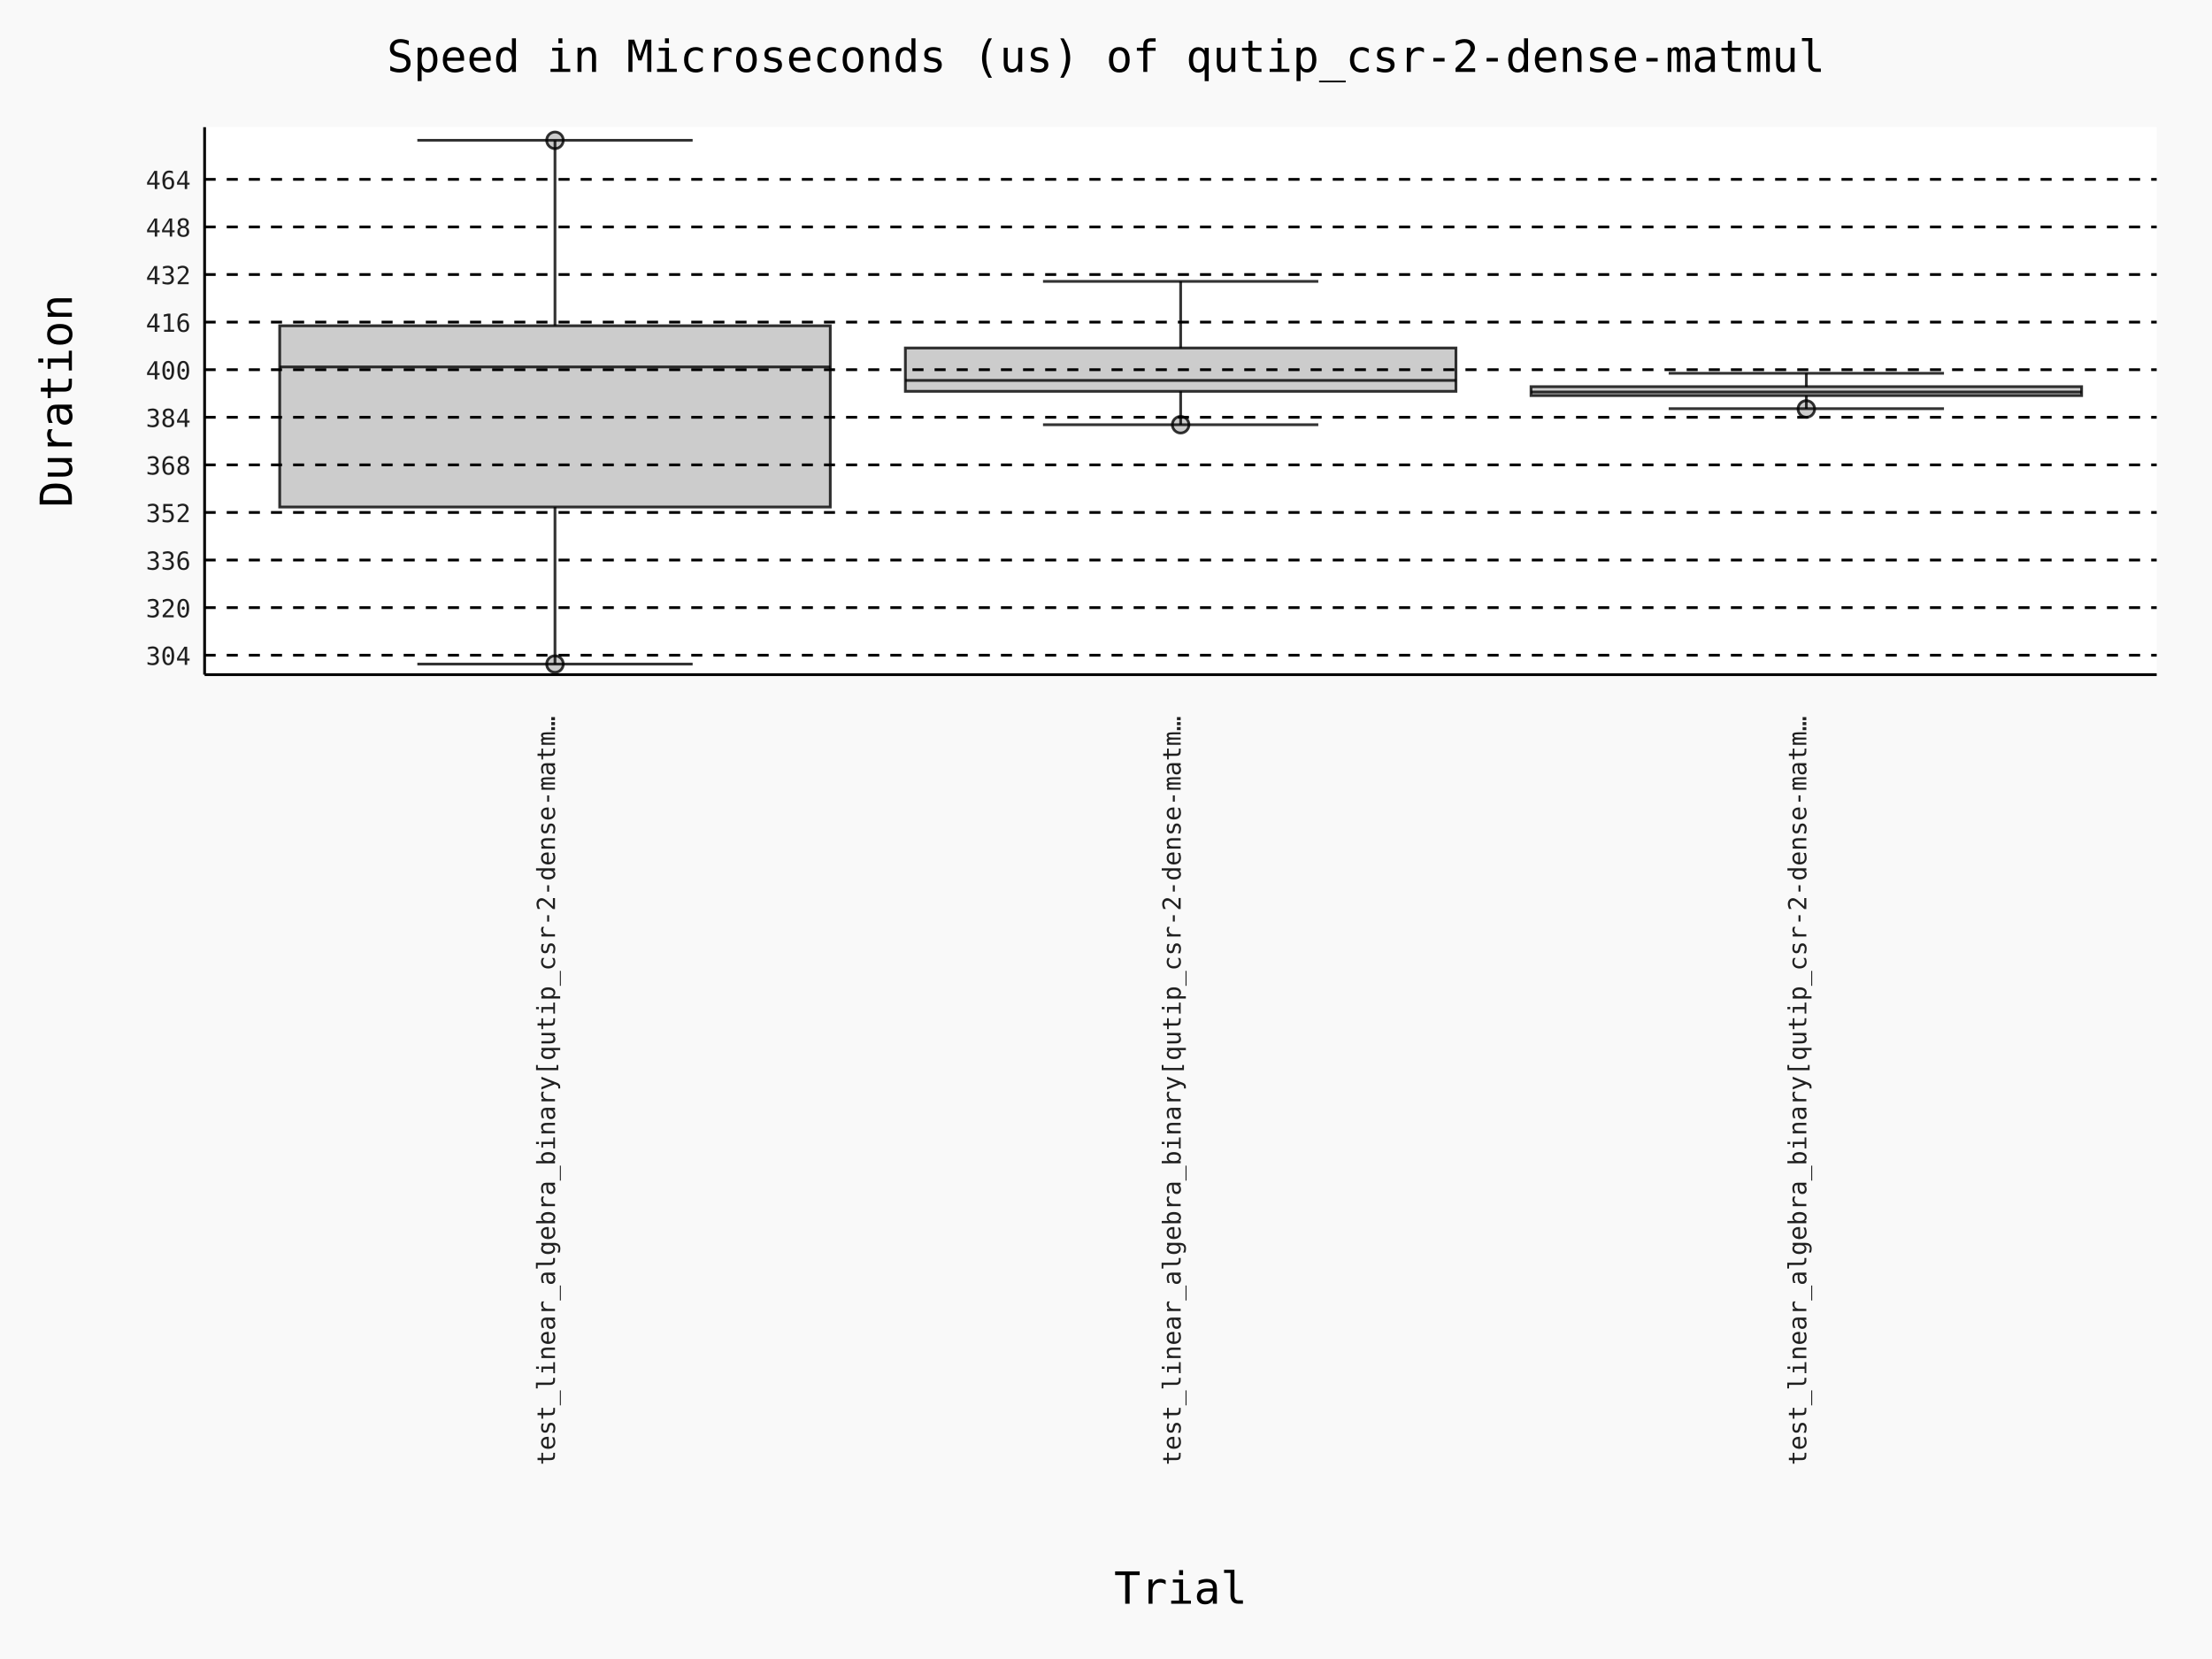
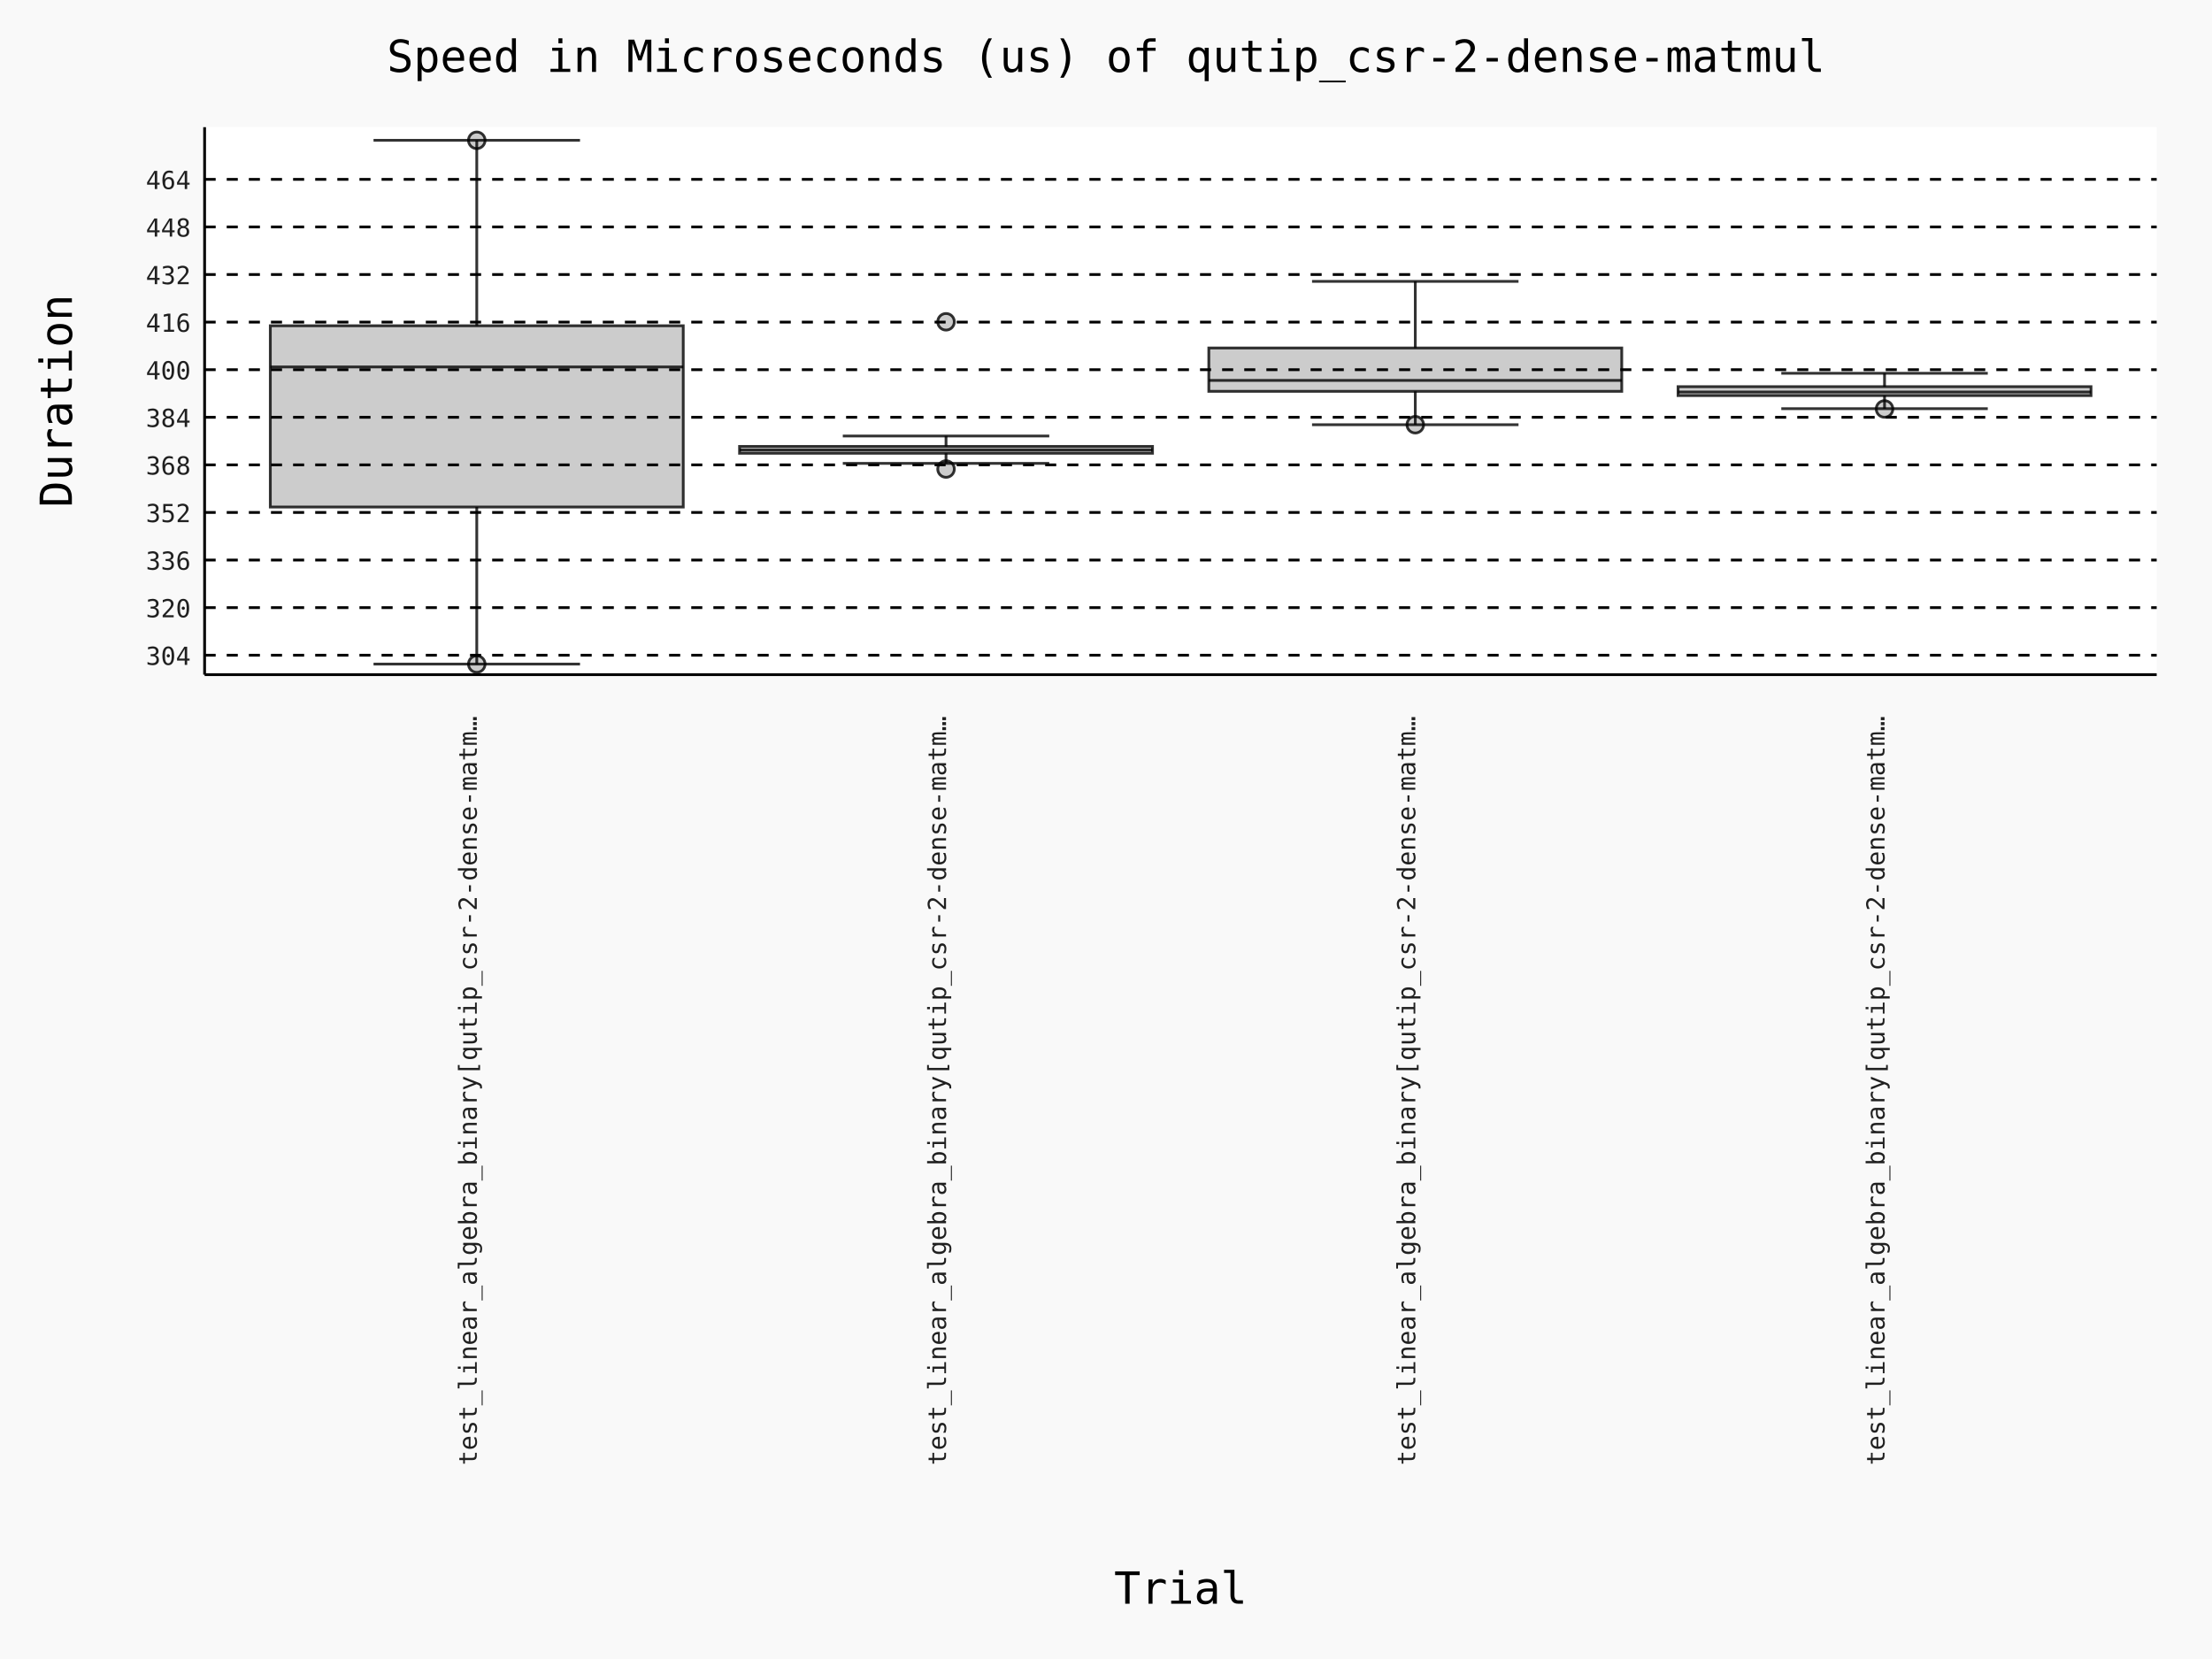
- <svg xmlns="http://www.w3.org/2000/svg" id="chart-d3bfd0a0-e7a8-4362-9749-dc598865795d" class="pygal-chart" viewBox="0 0 800 600">
+ <svg xmlns="http://www.w3.org/2000/svg" id="chart-349de03b-46e4-40f7-91cb-d4cf20ae14fc" class="pygal-chart" viewBox="0 0 800 600">
  <defs>
-     <style type="text/css">#chart-d3bfd0a0-e7a8-4362-9749-dc598865795d{-webkit-user-select:none;-webkit-font-smoothing:antialiased;font-family:Consolas,"Deja Vu Sans Mono","Bitstream Vera Sans Mono","Courier New",monospace}#chart-d3bfd0a0-e7a8-4362-9749-dc598865795d .title{font-family:Consolas,"Deja Vu Sans Mono","Bitstream Vera Sans Mono","Courier New",monospace;font-size:16px}#chart-d3bfd0a0-e7a8-4362-9749-dc598865795d .legends .legend text{font-family:Consolas,"Deja Vu Sans Mono","Bitstream Vera Sans Mono","Courier New",monospace;font-size:14px}#chart-d3bfd0a0-e7a8-4362-9749-dc598865795d .axis text{font-family:Consolas,"Deja Vu Sans Mono","Bitstream Vera Sans Mono","Courier New",monospace;font-size:10px}#chart-d3bfd0a0-e7a8-4362-9749-dc598865795d .axis text.major{font-family:Consolas,"Deja Vu Sans Mono","Bitstream Vera Sans Mono","Courier New",monospace;font-size:10px}#chart-d3bfd0a0-e7a8-4362-9749-dc598865795d .text-overlay text.value{font-family:Consolas,"Deja Vu Sans Mono","Bitstream Vera Sans Mono","Courier New",monospace;font-size:16px}#chart-d3bfd0a0-e7a8-4362-9749-dc598865795d .text-overlay text.label{font-family:Consolas,"Deja Vu Sans Mono","Bitstream Vera Sans Mono","Courier New",monospace;font-size:10px}#chart-d3bfd0a0-e7a8-4362-9749-dc598865795d .tooltip{font-family:Consolas,"Deja Vu Sans Mono","Bitstream Vera Sans Mono","Courier New",monospace;font-size:14px}#chart-d3bfd0a0-e7a8-4362-9749-dc598865795d text.no_data{font-family:Consolas,"Deja Vu Sans Mono","Bitstream Vera Sans Mono","Courier New",monospace;font-size:64px}
- #chart-d3bfd0a0-e7a8-4362-9749-dc598865795d{background-color:rgba(249,249,249,1)}#chart-d3bfd0a0-e7a8-4362-9749-dc598865795d path,#chart-d3bfd0a0-e7a8-4362-9749-dc598865795d line,#chart-d3bfd0a0-e7a8-4362-9749-dc598865795d rect,#chart-d3bfd0a0-e7a8-4362-9749-dc598865795d circle{-webkit-transition:150ms;-moz-transition:150ms;transition:150ms}#chart-d3bfd0a0-e7a8-4362-9749-dc598865795d .graph &gt; .background{fill:rgba(249,249,249,1)}#chart-d3bfd0a0-e7a8-4362-9749-dc598865795d .plot &gt; .background{fill:rgba(255,255,255,1)}#chart-d3bfd0a0-e7a8-4362-9749-dc598865795d .graph{fill:rgba(0,0,0,.87)}#chart-d3bfd0a0-e7a8-4362-9749-dc598865795d text.no_data{fill:rgba(0,0,0,1)}#chart-d3bfd0a0-e7a8-4362-9749-dc598865795d .title{fill:rgba(0,0,0,1)}#chart-d3bfd0a0-e7a8-4362-9749-dc598865795d .legends .legend text{fill:rgba(0,0,0,.87)}#chart-d3bfd0a0-e7a8-4362-9749-dc598865795d .legends .legend:hover text{fill:rgba(0,0,0,1)}#chart-d3bfd0a0-e7a8-4362-9749-dc598865795d .axis .line{stroke:rgba(0,0,0,1)}#chart-d3bfd0a0-e7a8-4362-9749-dc598865795d .axis .guide.line{stroke:rgba(0,0,0,.54)}#chart-d3bfd0a0-e7a8-4362-9749-dc598865795d .axis .major.line{stroke:rgba(0,0,0,.87)}#chart-d3bfd0a0-e7a8-4362-9749-dc598865795d .axis text.major{fill:rgba(0,0,0,1)}#chart-d3bfd0a0-e7a8-4362-9749-dc598865795d .axis.y .guides:hover .guide.line,#chart-d3bfd0a0-e7a8-4362-9749-dc598865795d .line-graph .axis.x .guides:hover .guide.line,#chart-d3bfd0a0-e7a8-4362-9749-dc598865795d .stackedline-graph .axis.x .guides:hover .guide.line,#chart-d3bfd0a0-e7a8-4362-9749-dc598865795d .xy-graph .axis.x .guides:hover .guide.line{stroke:rgba(0,0,0,1)}#chart-d3bfd0a0-e7a8-4362-9749-dc598865795d .axis .guides:hover text{fill:rgba(0,0,0,1)}#chart-d3bfd0a0-e7a8-4362-9749-dc598865795d .reactive{fill-opacity:.7;stroke-opacity:.8;stroke-width:1}#chart-d3bfd0a0-e7a8-4362-9749-dc598865795d .ci{stroke:rgba(0,0,0,.87)}#chart-d3bfd0a0-e7a8-4362-9749-dc598865795d .reactive.active,#chart-d3bfd0a0-e7a8-4362-9749-dc598865795d .active .reactive{fill-opacity:.8;stroke-opacity:.9;stroke-width:4}#chart-d3bfd0a0-e7a8-4362-9749-dc598865795d .ci .reactive.active{stroke-width:1.5}#chart-d3bfd0a0-e7a8-4362-9749-dc598865795d .series text{fill:rgba(0,0,0,1)}#chart-d3bfd0a0-e7a8-4362-9749-dc598865795d .tooltip rect{fill:rgba(255,255,255,1);stroke:rgba(0,0,0,1);-webkit-transition:opacity 150ms;-moz-transition:opacity 150ms;transition:opacity 150ms}#chart-d3bfd0a0-e7a8-4362-9749-dc598865795d .tooltip .label{fill:rgba(0,0,0,.87)}#chart-d3bfd0a0-e7a8-4362-9749-dc598865795d .tooltip .label{fill:rgba(0,0,0,.87)}#chart-d3bfd0a0-e7a8-4362-9749-dc598865795d .tooltip .legend{font-size:.8em;fill:rgba(0,0,0,.54)}#chart-d3bfd0a0-e7a8-4362-9749-dc598865795d .tooltip .x_label{font-size:.6em;fill:rgba(0,0,0,1)}#chart-d3bfd0a0-e7a8-4362-9749-dc598865795d .tooltip .xlink{font-size:.5em;text-decoration:underline}#chart-d3bfd0a0-e7a8-4362-9749-dc598865795d .tooltip .value{font-size:1.5em}#chart-d3bfd0a0-e7a8-4362-9749-dc598865795d .bound{font-size:.5em}#chart-d3bfd0a0-e7a8-4362-9749-dc598865795d .max-value{font-size:.75em;fill:rgba(0,0,0,.54)}#chart-d3bfd0a0-e7a8-4362-9749-dc598865795d .map-element{fill:rgba(255,255,255,1);stroke:rgba(0,0,0,.54) !important}#chart-d3bfd0a0-e7a8-4362-9749-dc598865795d .map-element .reactive{fill-opacity:inherit;stroke-opacity:inherit}#chart-d3bfd0a0-e7a8-4362-9749-dc598865795d .color-0,#chart-d3bfd0a0-e7a8-4362-9749-dc598865795d .color-0 a:visited{stroke:#000000;fill:#000000}#chart-d3bfd0a0-e7a8-4362-9749-dc598865795d .color-1,#chart-d3bfd0a0-e7a8-4362-9749-dc598865795d .color-1 a:visited{stroke:#000000;fill:#000000}#chart-d3bfd0a0-e7a8-4362-9749-dc598865795d .color-2,#chart-d3bfd0a0-e7a8-4362-9749-dc598865795d .color-2 a:visited{stroke:#000000;fill:#000000}#chart-d3bfd0a0-e7a8-4362-9749-dc598865795d .text-overlay .color-0 text{fill:white}#chart-d3bfd0a0-e7a8-4362-9749-dc598865795d .text-overlay .color-1 text{fill:white}#chart-d3bfd0a0-e7a8-4362-9749-dc598865795d .text-overlay .color-2 text{fill:white}
- #chart-d3bfd0a0-e7a8-4362-9749-dc598865795d text.no_data{text-anchor:middle}#chart-d3bfd0a0-e7a8-4362-9749-dc598865795d .guide.line{fill:none}#chart-d3bfd0a0-e7a8-4362-9749-dc598865795d .centered{text-anchor:middle}#chart-d3bfd0a0-e7a8-4362-9749-dc598865795d .title{text-anchor:middle}#chart-d3bfd0a0-e7a8-4362-9749-dc598865795d .legends .legend text{fill-opacity:1}#chart-d3bfd0a0-e7a8-4362-9749-dc598865795d .axis.x text{text-anchor:middle}#chart-d3bfd0a0-e7a8-4362-9749-dc598865795d .axis.x:not(.web) text[transform]{text-anchor:start}#chart-d3bfd0a0-e7a8-4362-9749-dc598865795d .axis.x:not(.web) text[transform].backwards{text-anchor:end}#chart-d3bfd0a0-e7a8-4362-9749-dc598865795d .axis.y text{text-anchor:end}#chart-d3bfd0a0-e7a8-4362-9749-dc598865795d .axis.y text[transform].backwards{text-anchor:start}#chart-d3bfd0a0-e7a8-4362-9749-dc598865795d .axis.y2 text{text-anchor:start}#chart-d3bfd0a0-e7a8-4362-9749-dc598865795d .axis.y2 text[transform].backwards{text-anchor:end}#chart-d3bfd0a0-e7a8-4362-9749-dc598865795d .axis .guide.line{stroke-dasharray:4,4;stroke:black}#chart-d3bfd0a0-e7a8-4362-9749-dc598865795d .axis .major.guide.line{stroke-dasharray:6,6;stroke:black}#chart-d3bfd0a0-e7a8-4362-9749-dc598865795d .horizontal .axis.y .guide.line,#chart-d3bfd0a0-e7a8-4362-9749-dc598865795d .horizontal .axis.y2 .guide.line,#chart-d3bfd0a0-e7a8-4362-9749-dc598865795d .vertical .axis.x .guide.line{opacity:0}#chart-d3bfd0a0-e7a8-4362-9749-dc598865795d .horizontal .axis.always_show .guide.line,#chart-d3bfd0a0-e7a8-4362-9749-dc598865795d .vertical .axis.always_show .guide.line{opacity:1 !important}#chart-d3bfd0a0-e7a8-4362-9749-dc598865795d .axis.y .guides:hover .guide.line,#chart-d3bfd0a0-e7a8-4362-9749-dc598865795d .axis.y2 .guides:hover .guide.line,#chart-d3bfd0a0-e7a8-4362-9749-dc598865795d .axis.x .guides:hover .guide.line{opacity:1}#chart-d3bfd0a0-e7a8-4362-9749-dc598865795d .axis .guides:hover text{opacity:1}#chart-d3bfd0a0-e7a8-4362-9749-dc598865795d .nofill{fill:none}#chart-d3bfd0a0-e7a8-4362-9749-dc598865795d .subtle-fill{fill-opacity:.2}#chart-d3bfd0a0-e7a8-4362-9749-dc598865795d .dot{stroke-width:1px;fill-opacity:1;stroke-opacity:1}#chart-d3bfd0a0-e7a8-4362-9749-dc598865795d .dot.active{stroke-width:5px}#chart-d3bfd0a0-e7a8-4362-9749-dc598865795d .dot.negative{fill:transparent}#chart-d3bfd0a0-e7a8-4362-9749-dc598865795d text,#chart-d3bfd0a0-e7a8-4362-9749-dc598865795d tspan{stroke:none !important}#chart-d3bfd0a0-e7a8-4362-9749-dc598865795d .series text.active{opacity:1}#chart-d3bfd0a0-e7a8-4362-9749-dc598865795d .tooltip rect{fill-opacity:.95;stroke-width:.5}#chart-d3bfd0a0-e7a8-4362-9749-dc598865795d .tooltip text{fill-opacity:1}#chart-d3bfd0a0-e7a8-4362-9749-dc598865795d .showable{visibility:hidden}#chart-d3bfd0a0-e7a8-4362-9749-dc598865795d .showable.shown{visibility:visible}#chart-d3bfd0a0-e7a8-4362-9749-dc598865795d .gauge-background{fill:rgba(229,229,229,1);stroke:none}#chart-d3bfd0a0-e7a8-4362-9749-dc598865795d .bg-lines{stroke:rgba(249,249,249,1);stroke-width:2px}
+     <style type="text/css">#chart-349de03b-46e4-40f7-91cb-d4cf20ae14fc{-webkit-user-select:none;-webkit-font-smoothing:antialiased;font-family:Consolas,"Deja Vu Sans Mono","Bitstream Vera Sans Mono","Courier New",monospace}#chart-349de03b-46e4-40f7-91cb-d4cf20ae14fc .title{font-family:Consolas,"Deja Vu Sans Mono","Bitstream Vera Sans Mono","Courier New",monospace;font-size:16px}#chart-349de03b-46e4-40f7-91cb-d4cf20ae14fc .legends .legend text{font-family:Consolas,"Deja Vu Sans Mono","Bitstream Vera Sans Mono","Courier New",monospace;font-size:14px}#chart-349de03b-46e4-40f7-91cb-d4cf20ae14fc .axis text{font-family:Consolas,"Deja Vu Sans Mono","Bitstream Vera Sans Mono","Courier New",monospace;font-size:10px}#chart-349de03b-46e4-40f7-91cb-d4cf20ae14fc .axis text.major{font-family:Consolas,"Deja Vu Sans Mono","Bitstream Vera Sans Mono","Courier New",monospace;font-size:10px}#chart-349de03b-46e4-40f7-91cb-d4cf20ae14fc .text-overlay text.value{font-family:Consolas,"Deja Vu Sans Mono","Bitstream Vera Sans Mono","Courier New",monospace;font-size:16px}#chart-349de03b-46e4-40f7-91cb-d4cf20ae14fc .text-overlay text.label{font-family:Consolas,"Deja Vu Sans Mono","Bitstream Vera Sans Mono","Courier New",monospace;font-size:10px}#chart-349de03b-46e4-40f7-91cb-d4cf20ae14fc .tooltip{font-family:Consolas,"Deja Vu Sans Mono","Bitstream Vera Sans Mono","Courier New",monospace;font-size:14px}#chart-349de03b-46e4-40f7-91cb-d4cf20ae14fc text.no_data{font-family:Consolas,"Deja Vu Sans Mono","Bitstream Vera Sans Mono","Courier New",monospace;font-size:64px}
+ #chart-349de03b-46e4-40f7-91cb-d4cf20ae14fc{background-color:rgba(249,249,249,1)}#chart-349de03b-46e4-40f7-91cb-d4cf20ae14fc path,#chart-349de03b-46e4-40f7-91cb-d4cf20ae14fc line,#chart-349de03b-46e4-40f7-91cb-d4cf20ae14fc rect,#chart-349de03b-46e4-40f7-91cb-d4cf20ae14fc circle{-webkit-transition:150ms;-moz-transition:150ms;transition:150ms}#chart-349de03b-46e4-40f7-91cb-d4cf20ae14fc .graph &gt; .background{fill:rgba(249,249,249,1)}#chart-349de03b-46e4-40f7-91cb-d4cf20ae14fc .plot &gt; .background{fill:rgba(255,255,255,1)}#chart-349de03b-46e4-40f7-91cb-d4cf20ae14fc .graph{fill:rgba(0,0,0,.87)}#chart-349de03b-46e4-40f7-91cb-d4cf20ae14fc text.no_data{fill:rgba(0,0,0,1)}#chart-349de03b-46e4-40f7-91cb-d4cf20ae14fc .title{fill:rgba(0,0,0,1)}#chart-349de03b-46e4-40f7-91cb-d4cf20ae14fc .legends .legend text{fill:rgba(0,0,0,.87)}#chart-349de03b-46e4-40f7-91cb-d4cf20ae14fc .legends .legend:hover text{fill:rgba(0,0,0,1)}#chart-349de03b-46e4-40f7-91cb-d4cf20ae14fc .axis .line{stroke:rgba(0,0,0,1)}#chart-349de03b-46e4-40f7-91cb-d4cf20ae14fc .axis .guide.line{stroke:rgba(0,0,0,.54)}#chart-349de03b-46e4-40f7-91cb-d4cf20ae14fc .axis .major.line{stroke:rgba(0,0,0,.87)}#chart-349de03b-46e4-40f7-91cb-d4cf20ae14fc .axis text.major{fill:rgba(0,0,0,1)}#chart-349de03b-46e4-40f7-91cb-d4cf20ae14fc .axis.y .guides:hover .guide.line,#chart-349de03b-46e4-40f7-91cb-d4cf20ae14fc .line-graph .axis.x .guides:hover .guide.line,#chart-349de03b-46e4-40f7-91cb-d4cf20ae14fc .stackedline-graph .axis.x .guides:hover .guide.line,#chart-349de03b-46e4-40f7-91cb-d4cf20ae14fc .xy-graph .axis.x .guides:hover .guide.line{stroke:rgba(0,0,0,1)}#chart-349de03b-46e4-40f7-91cb-d4cf20ae14fc .axis .guides:hover text{fill:rgba(0,0,0,1)}#chart-349de03b-46e4-40f7-91cb-d4cf20ae14fc .reactive{fill-opacity:.7;stroke-opacity:.8;stroke-width:1}#chart-349de03b-46e4-40f7-91cb-d4cf20ae14fc .ci{stroke:rgba(0,0,0,.87)}#chart-349de03b-46e4-40f7-91cb-d4cf20ae14fc .reactive.active,#chart-349de03b-46e4-40f7-91cb-d4cf20ae14fc .active .reactive{fill-opacity:.8;stroke-opacity:.9;stroke-width:4}#chart-349de03b-46e4-40f7-91cb-d4cf20ae14fc .ci .reactive.active{stroke-width:1.5}#chart-349de03b-46e4-40f7-91cb-d4cf20ae14fc .series text{fill:rgba(0,0,0,1)}#chart-349de03b-46e4-40f7-91cb-d4cf20ae14fc .tooltip rect{fill:rgba(255,255,255,1);stroke:rgba(0,0,0,1);-webkit-transition:opacity 150ms;-moz-transition:opacity 150ms;transition:opacity 150ms}#chart-349de03b-46e4-40f7-91cb-d4cf20ae14fc .tooltip .label{fill:rgba(0,0,0,.87)}#chart-349de03b-46e4-40f7-91cb-d4cf20ae14fc .tooltip .label{fill:rgba(0,0,0,.87)}#chart-349de03b-46e4-40f7-91cb-d4cf20ae14fc .tooltip .legend{font-size:.8em;fill:rgba(0,0,0,.54)}#chart-349de03b-46e4-40f7-91cb-d4cf20ae14fc .tooltip .x_label{font-size:.6em;fill:rgba(0,0,0,1)}#chart-349de03b-46e4-40f7-91cb-d4cf20ae14fc .tooltip .xlink{font-size:.5em;text-decoration:underline}#chart-349de03b-46e4-40f7-91cb-d4cf20ae14fc .tooltip .value{font-size:1.5em}#chart-349de03b-46e4-40f7-91cb-d4cf20ae14fc .bound{font-size:.5em}#chart-349de03b-46e4-40f7-91cb-d4cf20ae14fc .max-value{font-size:.75em;fill:rgba(0,0,0,.54)}#chart-349de03b-46e4-40f7-91cb-d4cf20ae14fc .map-element{fill:rgba(255,255,255,1);stroke:rgba(0,0,0,.54) !important}#chart-349de03b-46e4-40f7-91cb-d4cf20ae14fc .map-element .reactive{fill-opacity:inherit;stroke-opacity:inherit}#chart-349de03b-46e4-40f7-91cb-d4cf20ae14fc .color-0,#chart-349de03b-46e4-40f7-91cb-d4cf20ae14fc .color-0 a:visited{stroke:#000000;fill:#000000}#chart-349de03b-46e4-40f7-91cb-d4cf20ae14fc .color-1,#chart-349de03b-46e4-40f7-91cb-d4cf20ae14fc .color-1 a:visited{stroke:#000000;fill:#000000}#chart-349de03b-46e4-40f7-91cb-d4cf20ae14fc .color-2,#chart-349de03b-46e4-40f7-91cb-d4cf20ae14fc .color-2 a:visited{stroke:#000000;fill:#000000}#chart-349de03b-46e4-40f7-91cb-d4cf20ae14fc .color-3,#chart-349de03b-46e4-40f7-91cb-d4cf20ae14fc .color-3 a:visited{stroke:#000000;fill:#000000}#chart-349de03b-46e4-40f7-91cb-d4cf20ae14fc .text-overlay .color-0 text{fill:white}#chart-349de03b-46e4-40f7-91cb-d4cf20ae14fc .text-overlay .color-1 text{fill:white}#chart-349de03b-46e4-40f7-91cb-d4cf20ae14fc .text-overlay .color-2 text{fill:white}#chart-349de03b-46e4-40f7-91cb-d4cf20ae14fc .text-overlay .color-3 text{fill:white}
+ #chart-349de03b-46e4-40f7-91cb-d4cf20ae14fc text.no_data{text-anchor:middle}#chart-349de03b-46e4-40f7-91cb-d4cf20ae14fc .guide.line{fill:none}#chart-349de03b-46e4-40f7-91cb-d4cf20ae14fc .centered{text-anchor:middle}#chart-349de03b-46e4-40f7-91cb-d4cf20ae14fc .title{text-anchor:middle}#chart-349de03b-46e4-40f7-91cb-d4cf20ae14fc .legends .legend text{fill-opacity:1}#chart-349de03b-46e4-40f7-91cb-d4cf20ae14fc .axis.x text{text-anchor:middle}#chart-349de03b-46e4-40f7-91cb-d4cf20ae14fc .axis.x:not(.web) text[transform]{text-anchor:start}#chart-349de03b-46e4-40f7-91cb-d4cf20ae14fc .axis.x:not(.web) text[transform].backwards{text-anchor:end}#chart-349de03b-46e4-40f7-91cb-d4cf20ae14fc .axis.y text{text-anchor:end}#chart-349de03b-46e4-40f7-91cb-d4cf20ae14fc .axis.y text[transform].backwards{text-anchor:start}#chart-349de03b-46e4-40f7-91cb-d4cf20ae14fc .axis.y2 text{text-anchor:start}#chart-349de03b-46e4-40f7-91cb-d4cf20ae14fc .axis.y2 text[transform].backwards{text-anchor:end}#chart-349de03b-46e4-40f7-91cb-d4cf20ae14fc .axis .guide.line{stroke-dasharray:4,4;stroke:black}#chart-349de03b-46e4-40f7-91cb-d4cf20ae14fc .axis .major.guide.line{stroke-dasharray:6,6;stroke:black}#chart-349de03b-46e4-40f7-91cb-d4cf20ae14fc .horizontal .axis.y .guide.line,#chart-349de03b-46e4-40f7-91cb-d4cf20ae14fc .horizontal .axis.y2 .guide.line,#chart-349de03b-46e4-40f7-91cb-d4cf20ae14fc .vertical .axis.x .guide.line{opacity:0}#chart-349de03b-46e4-40f7-91cb-d4cf20ae14fc .horizontal .axis.always_show .guide.line,#chart-349de03b-46e4-40f7-91cb-d4cf20ae14fc .vertical .axis.always_show .guide.line{opacity:1 !important}#chart-349de03b-46e4-40f7-91cb-d4cf20ae14fc .axis.y .guides:hover .guide.line,#chart-349de03b-46e4-40f7-91cb-d4cf20ae14fc .axis.y2 .guides:hover .guide.line,#chart-349de03b-46e4-40f7-91cb-d4cf20ae14fc .axis.x .guides:hover .guide.line{opacity:1}#chart-349de03b-46e4-40f7-91cb-d4cf20ae14fc .axis .guides:hover text{opacity:1}#chart-349de03b-46e4-40f7-91cb-d4cf20ae14fc .nofill{fill:none}#chart-349de03b-46e4-40f7-91cb-d4cf20ae14fc .subtle-fill{fill-opacity:.2}#chart-349de03b-46e4-40f7-91cb-d4cf20ae14fc .dot{stroke-width:1px;fill-opacity:1;stroke-opacity:1}#chart-349de03b-46e4-40f7-91cb-d4cf20ae14fc .dot.active{stroke-width:5px}#chart-349de03b-46e4-40f7-91cb-d4cf20ae14fc .dot.negative{fill:transparent}#chart-349de03b-46e4-40f7-91cb-d4cf20ae14fc text,#chart-349de03b-46e4-40f7-91cb-d4cf20ae14fc tspan{stroke:none !important}#chart-349de03b-46e4-40f7-91cb-d4cf20ae14fc .series text.active{opacity:1}#chart-349de03b-46e4-40f7-91cb-d4cf20ae14fc .tooltip rect{fill-opacity:.95;stroke-width:.5}#chart-349de03b-46e4-40f7-91cb-d4cf20ae14fc .tooltip text{fill-opacity:1}#chart-349de03b-46e4-40f7-91cb-d4cf20ae14fc .showable{visibility:hidden}#chart-349de03b-46e4-40f7-91cb-d4cf20ae14fc .showable.shown{visibility:visible}#chart-349de03b-46e4-40f7-91cb-d4cf20ae14fc .gauge-background{fill:rgba(229,229,229,1);stroke:none}#chart-349de03b-46e4-40f7-91cb-d4cf20ae14fc .bg-lines{stroke:rgba(249,249,249,1);stroke-width:2px}
.tooltip .value{font-size:1em !important}.axis text{font-size:9px !important}</style>
  </defs>
  <g class="graph custombox-graph vertical">
    <rect x="0" y="0" width="800" height="600" class="background" />
    <g transform="translate(74, 46)" class="plot">
      <rect x="0" y="0" width="706.0" height="198.0" class="background" />
      <g class="axis y always_show">
        <path d="M0 198 h706" class="line" />
        <g class="guides">
          <path d="M0 190.965 h706" class="guide line" />
          <text x="-5" y="194.465" class="">304</text>
        </g>
        <g class="guides">
          <path d="M0 173.756 h706" class="guide line" />
          <text x="-5" y="177.256" class="">320</text>
        </g>
        <g class="guides">
          <path d="M0 156.546 h706" class="guide line" />
          <text x="-5" y="160.046" class="">336</text>
        </g>
        <g class="guides">
          <path d="M0 139.336 h706" class="guide line" />
          <text x="-5" y="142.836" class="">352</text>
        </g>
        <g class="guides">
          <path d="M0 122.126 h706" class="guide line" />
          <text x="-5" y="125.626" class="">368</text>
        </g>
        <g class="guides">
          <path d="M0 104.916 h706" class="guide line" />
          <text x="-5" y="108.416" class="">384</text>
        </g>
        <g class="guides">
          <path d="M0 87.706 h706" class="guide line" />
          <text x="-5" y="91.206" class="">400</text>
        </g>
        <g class="guides">
          <path d="M0 70.496 h706" class="guide line" />
          <text x="-5" y="73.996" class="">416</text>
        </g>
        <g class="guides">
          <path d="M0 53.286 h706" class="guide line" />
          <text x="-5" y="56.786" class="">432</text>
        </g>
        <g class="guides">
          <path d="M0 36.076 h706" class="guide line" />
          <text x="-5" y="39.576" class="">448</text>
        </g>
        <g class="guides">
          <path d="M0 18.866 h706" class="guide line" />
          <text x="-5" y="22.366" class="">464</text>
        </g>
      </g>
      <g class="axis x">
        <path d="M0 0 v198" class="line" />
        <g class="guides">
-           <path d="M126.718 0 v198" class="guide line" />
-           <text x="126.718" y="213.0" class="backwards" transform="rotate(270 126.7179 213)">test_linear_algebra_binary[qutip_csr-2-dense-matm…</text>
+           <path d="M98.433 0 v198" class="guide line" />
+           <text x="98.433" y="213.0" class="backwards" transform="rotate(270 98.43269 213)">test_linear_algebra_binary[qutip_csr-2-dense-matm…</text>
        </g>
        <g class="guides">
-           <path d="M353 0 v198" class="guide line" />
-           <text x="353.0" y="213.0" class="backwards" transform="rotate(270 353 213)">test_linear_algebra_binary[qutip_csr-2-dense-matm…</text>
+           <path d="M268.144 0 v198" class="guide line" />
+           <text x="268.144" y="213.0" class="backwards" transform="rotate(270 268.1442 213)">test_linear_algebra_binary[qutip_csr-2-dense-matm…</text>
        </g>
        <g class="guides">
-           <path d="M579.282 0 v198" class="guide line" />
-           <text x="579.282" y="213.0" class="backwards" transform="rotate(270 579.2821 213)">test_linear_algebra_binary[qutip_csr-2-dense-matm…</text>
+           <path d="M437.856 0 v198" class="guide line" />
+           <text x="437.856" y="213.0" class="backwards" transform="rotate(270 437.8558 213)">test_linear_algebra_binary[qutip_csr-2-dense-matm…</text>
+         </g>
+         <g class="guides">
+           <path d="M607.567 0 v198" class="guide line" />
+           <text x="607.567" y="213.0" class="backwards" transform="rotate(270 607.5673 213)">test_linear_algebra_binary[qutip_csr-2-dense-matm…</text>
        </g>
      </g>
      <g class="series serie-0 color-0">
        <g class="boxes">
          <g class="box">
-             <path stroke-width="3" d="M76.936 194.172 L176.5 194.172" class="reactive tooltip-trigger" />
-             <path stroke-width="3" d="M27.154 86.711 L226.282 86.711" class="reactive tooltip-trigger" />
-             <path stroke-width="3" d="M76.936 4.742 L176.5 4.742" class="reactive tooltip-trigger" />
-             <path stroke-width="2" d="M126.718 194.172 L126.718 137.375" class="reactive tooltip-trigger" />
-             <path stroke-width="2" d="M126.718 4.742 L126.718 71.813" class="reactive tooltip-trigger" />
-             <rect x="27.154" y="71.813" height="65.562" width="199.128" class="subtle-fill reactive tooltip-trigger" />
-             <circle cx="126.718" cy="194.172" r="3" class="subtle-fill reactive tooltip-trigger" />
-             <circle cx="126.718" cy="4.742" r="3" class="subtle-fill reactive tooltip-trigger" />
+             <path stroke-width="3" d="M61.096 194.172 L135.769 194.172" class="reactive tooltip-trigger" />
+             <path stroke-width="3" d="M23.76 86.711 L173.106 86.711" class="reactive tooltip-trigger" />
+             <path stroke-width="3" d="M61.096 4.742 L135.769 4.742" class="reactive tooltip-trigger" />
+             <path stroke-width="2" d="M98.433 194.172 L98.433 137.375" class="reactive tooltip-trigger" />
+             <path stroke-width="2" d="M98.433 4.742 L98.433 71.813" class="reactive tooltip-trigger" />
+             <rect x="23.76" y="71.813" height="65.562" width="149.346" class="subtle-fill reactive tooltip-trigger" />
+             <circle cx="98.433" cy="194.172" r="3" class="subtle-fill reactive tooltip-trigger" />
+             <circle cx="98.433" cy="4.742" r="3" class="subtle-fill reactive tooltip-trigger" />
          </g>
        </g>
      </g>
      <g class="series serie-1 color-1">
        <g class="boxes">
          <g class="box">
-             <path stroke-width="3" d="M303.218 107.605 L402.782 107.605" class="reactive tooltip-trigger" />
-             <path stroke-width="3" d="M253.436 91.579 L452.564 91.579" class="reactive tooltip-trigger" />
-             <path stroke-width="3" d="M303.218 55.761 L402.782 55.761" class="reactive tooltip-trigger" />
-             <path stroke-width="2" d="M353 107.605 L353 95.531" class="reactive tooltip-trigger" />
-             <path stroke-width="2" d="M353 55.761 L353 79.854" class="reactive tooltip-trigger" />
-             <rect x="253.436" y="79.854" height="15.677" width="199.128" class="subtle-fill reactive tooltip-trigger" />
-             <circle cx="353" cy="107.605" r="3" class="subtle-fill reactive tooltip-trigger" />
-             <circle cx="353" cy="-846.683" r="3" class="subtle-fill reactive tooltip-trigger" />
+             <path stroke-width="3" d="M230.808 121.586 L305.481 121.586" class="reactive tooltip-trigger" />
+             <path stroke-width="3" d="M193.471 116.744 L342.817 116.744" class="reactive tooltip-trigger" />
+             <path stroke-width="3" d="M230.808 111.69 L305.481 111.69" class="reactive tooltip-trigger" />
+             <path stroke-width="2" d="M268.144 121.586 L268.144 117.928" class="reactive tooltip-trigger" />
+             <path stroke-width="2" d="M268.144 111.69 L268.144 115.454" class="reactive tooltip-trigger" />
+             <rect x="193.471" y="115.454" height="2.474" width="149.346" class="subtle-fill reactive tooltip-trigger" />
+             <circle cx="268.144" cy="123.628" r="3" class="subtle-fill reactive tooltip-trigger" />
+             <circle cx="268.144" cy="70.385" r="3" class="subtle-fill reactive tooltip-trigger" />
          </g>
        </g>
      </g>
      <g class="series serie-2 color-2">
        <g class="boxes">
          <g class="box">
-             <path stroke-width="3" d="M529.5 101.801 L629.064 101.801" class="reactive tooltip-trigger" />
-             <path stroke-width="3" d="M479.718 95.776 L678.846 95.776" class="reactive tooltip-trigger" />
-             <path stroke-width="3" d="M529.5 89.001 L629.064 89.001" class="reactive tooltip-trigger" />
-             <path stroke-width="2" d="M579.282 101.801 L579.282 97.067" class="reactive tooltip-trigger" />
-             <path stroke-width="2" d="M579.282 89.001 L579.282 93.841" class="reactive tooltip-trigger" />
-             <rect x="479.718" y="93.841" height="3.226" width="199.128" class="subtle-fill reactive tooltip-trigger" />
-             <circle cx="579.282" cy="101.908" r="3" class="subtle-fill reactive tooltip-trigger" />
-             <circle cx="579.282" cy="-347.59" r="3" class="subtle-fill reactive tooltip-trigger" />
+             <path stroke-width="3" d="M400.519 107.605 L475.192 107.605" class="reactive tooltip-trigger" />
+             <path stroke-width="3" d="M363.183 91.579 L512.529 91.579" class="reactive tooltip-trigger" />
+             <path stroke-width="3" d="M400.519 55.761 L475.192 55.761" class="reactive tooltip-trigger" />
+             <path stroke-width="2" d="M437.856 107.605 L437.856 95.531" class="reactive tooltip-trigger" />
+             <path stroke-width="2" d="M437.856 55.761 L437.856 79.854" class="reactive tooltip-trigger" />
+             <rect x="363.183" y="79.854" height="15.677" width="149.346" class="subtle-fill reactive tooltip-trigger" />
+             <circle cx="437.856" cy="107.605" r="3" class="subtle-fill reactive tooltip-trigger" />
+             <circle cx="437.856" cy="-846.683" r="3" class="subtle-fill reactive tooltip-trigger" />
+           </g>
+         </g>
+       </g>
+       <g class="series serie-3 color-3">
+         <g class="boxes">
+           <g class="box">
+             <path stroke-width="3" d="M570.231 101.801 L644.904 101.801" class="reactive tooltip-trigger" />
+             <path stroke-width="3" d="M532.894 95.776 L682.24 95.776" class="reactive tooltip-trigger" />
+             <path stroke-width="3" d="M570.231 89.001 L644.904 89.001" class="reactive tooltip-trigger" />
+             <path stroke-width="2" d="M607.567 101.801 L607.567 97.067" class="reactive tooltip-trigger" />
+             <path stroke-width="2" d="M607.567 89.001 L607.567 93.841" class="reactive tooltip-trigger" />
+             <rect x="532.894" y="93.841" height="3.226" width="149.346" class="subtle-fill reactive tooltip-trigger" />
+             <circle cx="607.567" cy="101.908" r="3" class="subtle-fill reactive tooltip-trigger" />
+             <circle cx="607.567" cy="-347.59" r="3" class="subtle-fill reactive tooltip-trigger" />
          </g>
        </g>
      </g>
    </g>
    <g class="titles">
      <text x="400.0" y="26" class="title plot_title">Speed in Microseconds (us) of qutip_csr-2-dense-matmul</text>
      <text x="427.0" y="580.0" class="title">Trial</text>
      <text x="0" y="171.0" class="title" transform="rotate(-90 0 145)">Duration</text>
    </g>
    <g transform="translate(74, 46)" class="plot overlay">
      <g class="series serie-0 color-0" />
      <g class="series serie-1 color-1" />
      <g class="series serie-2 color-2" />
+       <g class="series serie-3 color-3" />
    </g>
    <g transform="translate(74, 46)" class="plot text-overlay">
      <g class="series serie-0 color-0" />
      <g class="series serie-1 color-1" />
      <g class="series serie-2 color-2" />
+       <g class="series serie-3 color-3" />
    </g>
    <g transform="translate(74, 46)" class="plot tooltip-overlay">
      <g transform="translate(0 0)" style="opacity: 0" class="tooltip">
        <rect rx="0" ry="0" width="0" height="0" class="tooltip-box" />
        <g class="text" />
      </g>
    </g>
  </g>
</svg>
